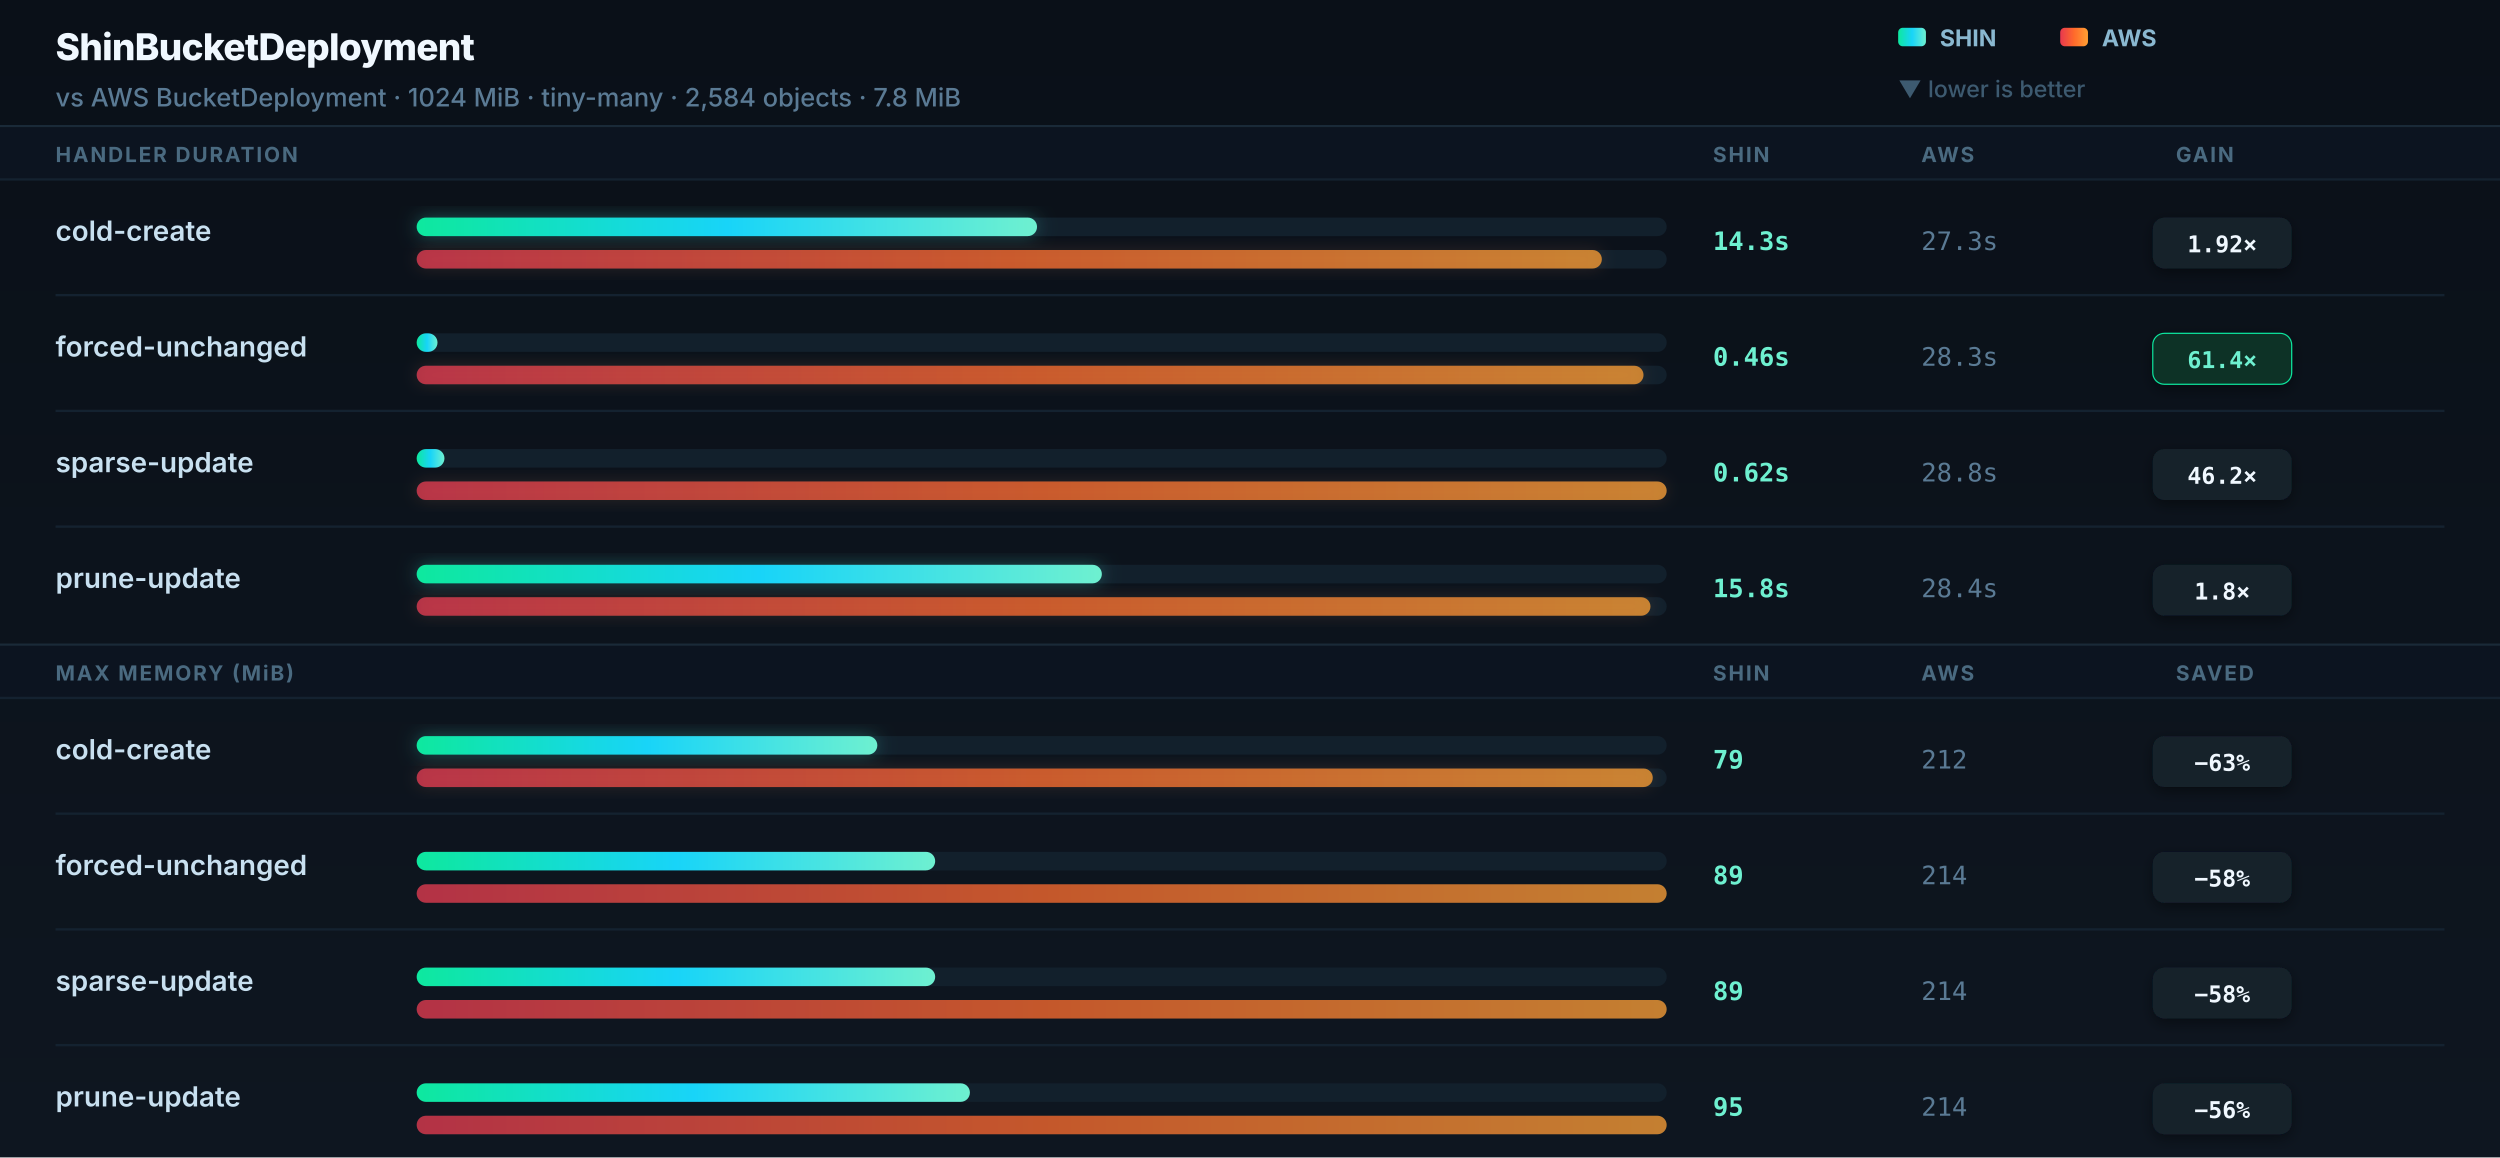
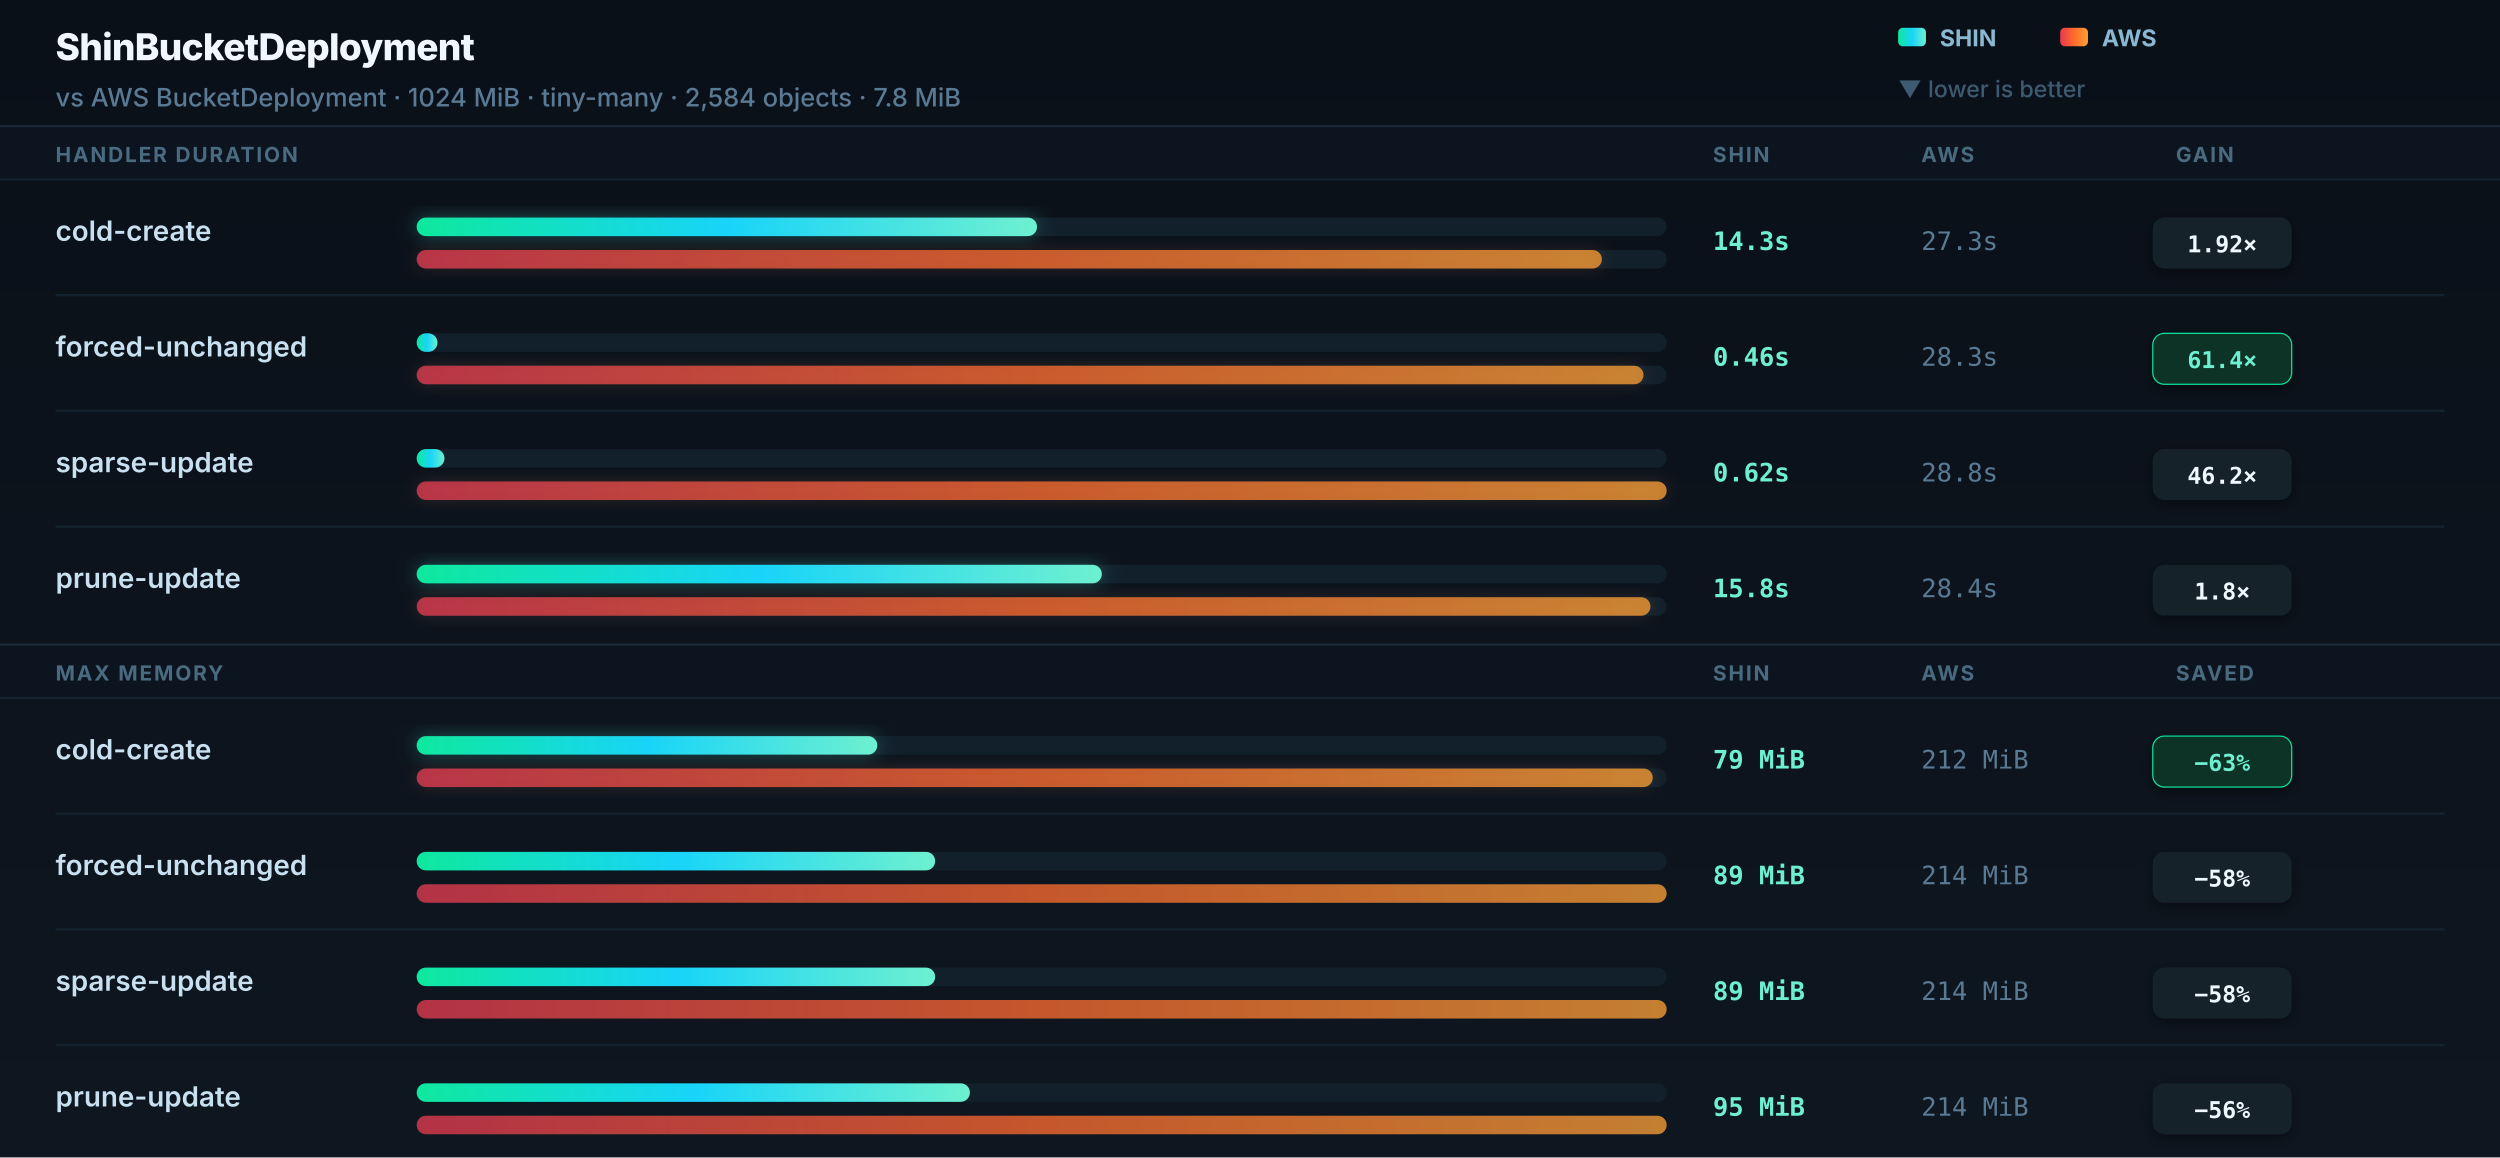
<svg xmlns="http://www.w3.org/2000/svg" width="1080" height="500" viewBox="0 0 1080 500" role="img" aria-labelledby="title desc">
  <defs>
    <linearGradient id="shin" x1="0" y1="0" x2="1" y2="0">
      <stop offset="0" stop-color="#0ee89e" />
      <stop offset="0.5" stop-color="#18d4f8" />
      <stop offset="1" stop-color="#6ef0d0" />
    </linearGradient>
    <linearGradient id="aws" x1="0" y1="0" x2="1" y2="0">
      <stop offset="0" stop-color="#e8384f" />
      <stop offset="0.5" stop-color="#ff6a2b" />
      <stop offset="1" stop-color="#ffa033" />
    </linearGradient>
    <linearGradient id="bgGrad" x1="0" y1="0" x2="0" y2="1">
      <stop offset="0" stop-color="#0a1018" />
      <stop offset="1" stop-color="#0e1620" />
    </linearGradient>
    <filter id="gS" x="-8%" y="-60%" width="116%" height="220%">
      <feGaussianBlur in="SourceGraphic" stdDeviation="4" />
      <feColorMatrix type="matrix" values="0 0 0 0 0.06 0 0 0 0 0.85 0 0 0 0 0.7 0 0 0 0.6 0" />
    </filter>
    <filter id="gA" x="-8%" y="-60%" width="116%" height="220%">
      <feGaussianBlur in="SourceGraphic" stdDeviation="3.5" />
      <feColorMatrix type="matrix" values="0 0 0 0 0.95 0 0 0 0 0.35 0 0 0 0 0.15 0 0 0 0.4 0" />
    </filter>
    <filter id="rowHover" x="-1%" y="-10%" width="102%" height="120%">
      <feDropShadow dx="0" dy="0" stdDeviation="8" flood-color="#18d4f8" flood-opacity="0.03" />
    </filter>
    <filter id="badgeShadow" x="-20%" y="-30%" width="140%" height="160%">
      <feDropShadow dx="0" dy="2" stdDeviation="3" flood-color="#000" flood-opacity="0.4" />
    </filter>
  </defs>
  <rect width="1080" height="500" fill="url(#bgGrad)" />
  <text x="24" y="26" font-family="Inter, -apple-system, sans-serif" font-size="16" font-weight="800" fill="#f0f8ff" letter-spacing="-0.3">ShinBucketDeployment</text>
  <text x="24" y="46" font-family="Inter, -apple-system, sans-serif" font-size="11" font-weight="500" fill="#5a7a94">vs AWS BucketDeployment · 1024 MiB · tiny-many · 2,584 objects · 7.8 MiB</text>
  <rect x="820" y="12" width="12" height="8" rx="2" fill="url(#shin)" />
  <text x="838" y="20" font-family="Inter, -apple-system, sans-serif" font-size="10" font-weight="700" fill="#8ab8d0">SHIN</text>
  <rect x="890" y="12" width="12" height="8" rx="2" fill="url(#aws)" />
  <text x="908" y="20" font-family="Inter, -apple-system, sans-serif" font-size="10" font-weight="700" fill="#8ab8d0">AWS</text>
  <text x="820" y="42" font-family="Inter, -apple-system, sans-serif" font-size="10" font-weight="500" fill="#3d5a70">▼ lower is better</text>
  <rect x="0" y="54" width="1080" height="1" fill="#1a2a38" />
  <rect y="55" width="1080" height="22" fill="#0c1420" />
  <text x="24" y="70" font-family="Inter, -apple-system, sans-serif" font-size="9" font-weight="700" fill="#4a6a80" letter-spacing="0.8">HANDLER DURATION</text>
  <text x="740" y="70" font-family="Inter, -apple-system, sans-serif" font-size="9" font-weight="700" fill="#4a6a80" letter-spacing="0.8">SHIN</text>
  <text x="830" y="70" font-family="Inter, -apple-system, sans-serif" font-size="9" font-weight="700" fill="#4a6a80" letter-spacing="0.8">AWS</text>
  <text x="940" y="70" font-family="Inter, -apple-system, sans-serif" font-size="9" font-weight="700" fill="#4a6a80" letter-spacing="0.8">GAIN</text>
  <rect x="0" y="77" width="1080" height="1" fill="#142230" />
  <g filter="url(#rowHover)">
    <text x="24" y="104" font-family="Inter, -apple-system, sans-serif" font-size="12" font-weight="600" fill="#c8e0f0">cold-create</text>
  </g>
  <rect x="180" y="94" width="540" height="8" rx="4" fill="#12202c" />
  <rect x="180" y="94" width="268" height="8" rx="4" fill="url(#shin)" filter="url(#gS)" opacity="0.5" />
  <rect x="180" y="94" width="268" height="8" rx="4" fill="url(#shin)" />
  <rect x="180" y="108" width="540" height="8" rx="4" fill="#12202c" />
  <rect x="180" y="108" width="512" height="8" rx="4" fill="url(#aws)" filter="url(#gA)" opacity="0.35" />
  <rect x="180" y="108" width="512" height="8" rx="4" fill="url(#aws)" opacity="0.75" />
  <text x="740" y="108" font-family="JetBrains Mono, monospace" font-size="11" font-weight="700" fill="#6ef0d0">14.3s</text>
  <text x="830" y="108" font-family="JetBrains Mono, monospace" font-size="11" font-weight="400" fill="#5a7a94">27.3s</text>
  <rect x="930" y="94" width="60" height="22" rx="5" fill="#12202c" filter="url(#badgeShadow)" />
  <text x="960" y="109" text-anchor="middle" font-family="JetBrains Mono, monospace" font-size="10" font-weight="800" fill="#f0f8ff">1.92×</text>
  <rect x="24" y="127" width="1032" height="1" fill="#142230" />
  <text x="24" y="154" font-family="Inter, -apple-system, sans-serif" font-size="12" font-weight="600" fill="#c8e0f0">forced-unchanged</text>
  <rect x="180" y="144" width="540" height="8" rx="4" fill="#12202c" />
  <rect x="180" y="144" width="9" height="8" rx="4" fill="url(#shin)" />
  <rect x="180" y="158" width="540" height="8" rx="4" fill="#12202c" />
  <rect x="180" y="158" width="530" height="8" rx="4" fill="url(#aws)" filter="url(#gA)" opacity="0.35" />
  <rect x="180" y="158" width="530" height="8" rx="4" fill="url(#aws)" opacity="0.75" />
  <text x="740" y="158" font-family="JetBrains Mono, monospace" font-size="11" font-weight="700" fill="#6ef0d0">0.46s</text>
  <text x="830" y="158" font-family="JetBrains Mono, monospace" font-size="11" font-weight="400" fill="#5a7a94">28.3s</text>
  <rect x="930" y="144" width="60" height="22" rx="5" fill="#0a3028" stroke="#0ee89e" stroke-width="0.5" filter="url(#badgeShadow)" />
  <text x="960" y="159" text-anchor="middle" font-family="JetBrains Mono, monospace" font-size="10" font-weight="800" fill="#6ef0d0">61.4×</text>
  <rect x="24" y="177" width="1032" height="1" fill="#142230" />
  <text x="24" y="204" font-family="Inter, -apple-system, sans-serif" font-size="12" font-weight="600" fill="#c8e0f0">sparse-update</text>
  <rect x="180" y="194" width="540" height="8" rx="4" fill="#12202c" />
  <rect x="180" y="194" width="12" height="8" rx="4" fill="url(#shin)" />
  <rect x="180" y="208" width="540" height="8" rx="4" fill="#12202c" />
  <rect x="180" y="208" width="540" height="8" rx="4" fill="url(#aws)" filter="url(#gA)" opacity="0.35" />
  <rect x="180" y="208" width="540" height="8" rx="4" fill="url(#aws)" opacity="0.75" />
  <text x="740" y="208" font-family="JetBrains Mono, monospace" font-size="11" font-weight="700" fill="#6ef0d0">0.62s</text>
  <text x="830" y="208" font-family="JetBrains Mono, monospace" font-size="11" font-weight="400" fill="#5a7a94">28.8s</text>
  <rect x="930" y="194" width="60" height="22" rx="5" fill="#12202c" filter="url(#badgeShadow)" />
  <text x="960" y="209" text-anchor="middle" font-family="JetBrains Mono, monospace" font-size="10" font-weight="800" fill="#f0f8ff">46.2×</text>
  <rect x="24" y="227" width="1032" height="1" fill="#142230" />
  <text x="24" y="254" font-family="Inter, -apple-system, sans-serif" font-size="12" font-weight="600" fill="#c8e0f0">prune-update</text>
  <rect x="180" y="244" width="540" height="8" rx="4" fill="#12202c" />
  <rect x="180" y="244" width="296" height="8" rx="4" fill="url(#shin)" filter="url(#gS)" opacity="0.5" />
  <rect x="180" y="244" width="296" height="8" rx="4" fill="url(#shin)" />
  <rect x="180" y="258" width="540" height="8" rx="4" fill="#12202c" />
  <rect x="180" y="258" width="533" height="8" rx="4" fill="url(#aws)" filter="url(#gA)" opacity="0.35" />
  <rect x="180" y="258" width="533" height="8" rx="4" fill="url(#aws)" opacity="0.75" />
  <text x="740" y="258" font-family="JetBrains Mono, monospace" font-size="11" font-weight="700" fill="#6ef0d0">15.8s</text>
  <text x="830" y="258" font-family="JetBrains Mono, monospace" font-size="11" font-weight="400" fill="#5a7a94">28.4s</text>
  <rect x="930" y="244" width="60" height="22" rx="5" fill="#12202c" filter="url(#badgeShadow)" />
  <text x="960" y="259" text-anchor="middle" font-family="JetBrains Mono, monospace" font-size="10" font-weight="800" fill="#f0f8ff">1.8×</text>
  <rect x="0" y="278" width="1080" height="1" fill="#1a2a38" />
  <rect y="279" width="1080" height="22" fill="#0c1420" />
-   <text x="24" y="294" font-family="Inter, -apple-system, sans-serif" font-size="9" font-weight="700" fill="#4a6a80" letter-spacing="0.8">MAX MEMORY (MiB)</text>
+   <text x="24" y="294" font-family="Inter, -apple-system, sans-serif" font-size="9" font-weight="700" fill="#4a6a80" letter-spacing="0.8">MAX MEMORY</text>
  <text x="740" y="294" font-family="Inter, -apple-system, sans-serif" font-size="9" font-weight="700" fill="#4a6a80" letter-spacing="0.8">SHIN</text>
  <text x="830" y="294" font-family="Inter, -apple-system, sans-serif" font-size="9" font-weight="700" fill="#4a6a80" letter-spacing="0.8">AWS</text>
  <text x="940" y="294" font-family="Inter, -apple-system, sans-serif" font-size="9" font-weight="700" fill="#4a6a80" letter-spacing="0.8">SAVED</text>
  <rect x="0" y="301" width="1080" height="1" fill="#142230" />
  <text x="24" y="328" font-family="Inter, -apple-system, sans-serif" font-size="12" font-weight="600" fill="#c8e0f0">cold-create</text>
  <rect x="180" y="318" width="540" height="8" rx="4" fill="#12202c" />
  <rect x="180" y="318" width="199" height="8" rx="4" fill="url(#shin)" filter="url(#gS)" opacity="0.5" />
  <rect x="180" y="318" width="199" height="8" rx="4" fill="url(#shin)" />
  <rect x="180" y="332" width="540" height="8" rx="4" fill="#12202c" />
  <rect x="180" y="332" width="534" height="8" rx="4" fill="url(#aws)" filter="url(#gA)" opacity="0.35" />
  <rect x="180" y="332" width="534" height="8" rx="4" fill="url(#aws)" opacity="0.75" />
-   <text x="740" y="332" font-family="JetBrains Mono, monospace" font-size="11" font-weight="700" fill="#6ef0d0">79</text>
-   <text x="830" y="332" font-family="JetBrains Mono, monospace" font-size="11" font-weight="400" fill="#5a7a94">212</text>
-   <rect x="930" y="318" width="60" height="22" rx="5" fill="#12202c" filter="url(#badgeShadow)" />
-   <text x="960" y="333" text-anchor="middle" font-family="JetBrains Mono, monospace" font-size="10" font-weight="800" fill="#f0f8ff">−63%</text>
+   <text x="740" y="332" font-family="JetBrains Mono, monospace" font-size="11" font-weight="700" fill="#6ef0d0">79 MiB</text>
+   <text x="830" y="332" font-family="JetBrains Mono, monospace" font-size="11" font-weight="400" fill="#5a7a94">212 MiB</text>
+   <rect x="930" y="318" width="60" height="22" rx="5" fill="#0a3028" stroke="#0ee89e" stroke-width="0.5" filter="url(#badgeShadow)" />
+   <text x="960" y="333" text-anchor="middle" font-family="JetBrains Mono, monospace" font-size="10" font-weight="800" fill="#6ef0d0">−63%</text>
  <rect x="24" y="351" width="1032" height="1" fill="#142230" />
  <text x="24" y="378" font-family="Inter, -apple-system, sans-serif" font-size="12" font-weight="600" fill="#c8e0f0">forced-unchanged</text>
  <rect x="180" y="368" width="540" height="8" rx="4" fill="#12202c" />
  <rect x="180" y="368" width="224" height="8" rx="4" fill="url(#shin)" />
  <rect x="180" y="382" width="540" height="8" rx="4" fill="#12202c" />
  <rect x="180" y="382" width="540" height="8" rx="4" fill="url(#aws)" opacity="0.75" />
-   <text x="740" y="382" font-family="JetBrains Mono, monospace" font-size="11" font-weight="700" fill="#6ef0d0">89</text>
-   <text x="830" y="382" font-family="JetBrains Mono, monospace" font-size="11" font-weight="400" fill="#5a7a94">214</text>
+   <text x="740" y="382" font-family="JetBrains Mono, monospace" font-size="11" font-weight="700" fill="#6ef0d0">89 MiB</text>
+   <text x="830" y="382" font-family="JetBrains Mono, monospace" font-size="11" font-weight="400" fill="#5a7a94">214 MiB</text>
  <rect x="930" y="368" width="60" height="22" rx="5" fill="#12202c" filter="url(#badgeShadow)" />
  <text x="960" y="383" text-anchor="middle" font-family="JetBrains Mono, monospace" font-size="10" font-weight="800" fill="#f0f8ff">−58%</text>
  <rect x="24" y="401" width="1032" height="1" fill="#142230" />
  <text x="24" y="428" font-family="Inter, -apple-system, sans-serif" font-size="12" font-weight="600" fill="#c8e0f0">sparse-update</text>
  <rect x="180" y="418" width="540" height="8" rx="4" fill="#12202c" />
  <rect x="180" y="418" width="224" height="8" rx="4" fill="url(#shin)" />
  <rect x="180" y="432" width="540" height="8" rx="4" fill="#12202c" />
  <rect x="180" y="432" width="540" height="8" rx="4" fill="url(#aws)" opacity="0.75" />
-   <text x="740" y="432" font-family="JetBrains Mono, monospace" font-size="11" font-weight="700" fill="#6ef0d0">89</text>
-   <text x="830" y="432" font-family="JetBrains Mono, monospace" font-size="11" font-weight="400" fill="#5a7a94">214</text>
+   <text x="740" y="432" font-family="JetBrains Mono, monospace" font-size="11" font-weight="700" fill="#6ef0d0">89 MiB</text>
+   <text x="830" y="432" font-family="JetBrains Mono, monospace" font-size="11" font-weight="400" fill="#5a7a94">214 MiB</text>
  <rect x="930" y="418" width="60" height="22" rx="5" fill="#12202c" filter="url(#badgeShadow)" />
  <text x="960" y="433" text-anchor="middle" font-family="JetBrains Mono, monospace" font-size="10" font-weight="800" fill="#f0f8ff">−58%</text>
  <rect x="24" y="451" width="1032" height="1" fill="#142230" />
  <text x="24" y="478" font-family="Inter, -apple-system, sans-serif" font-size="12" font-weight="600" fill="#c8e0f0">prune-update</text>
  <rect x="180" y="468" width="540" height="8" rx="4" fill="#12202c" />
  <rect x="180" y="468" width="239" height="8" rx="4" fill="url(#shin)" />
  <rect x="180" y="482" width="540" height="8" rx="4" fill="#12202c" />
  <rect x="180" y="482" width="540" height="8" rx="4" fill="url(#aws)" opacity="0.75" />
-   <text x="740" y="482" font-family="JetBrains Mono, monospace" font-size="11" font-weight="700" fill="#6ef0d0">95</text>
-   <text x="830" y="482" font-family="JetBrains Mono, monospace" font-size="11" font-weight="400" fill="#5a7a94">214</text>
+   <text x="740" y="482" font-family="JetBrains Mono, monospace" font-size="11" font-weight="700" fill="#6ef0d0">95 MiB</text>
+   <text x="830" y="482" font-family="JetBrains Mono, monospace" font-size="11" font-weight="400" fill="#5a7a94">214 MiB</text>
  <rect x="930" y="468" width="60" height="22" rx="5" fill="#12202c" filter="url(#badgeShadow)" />
  <text x="960" y="483" text-anchor="middle" font-family="JetBrains Mono, monospace" font-size="10" font-weight="800" fill="#f0f8ff">−56%</text>
</svg>
